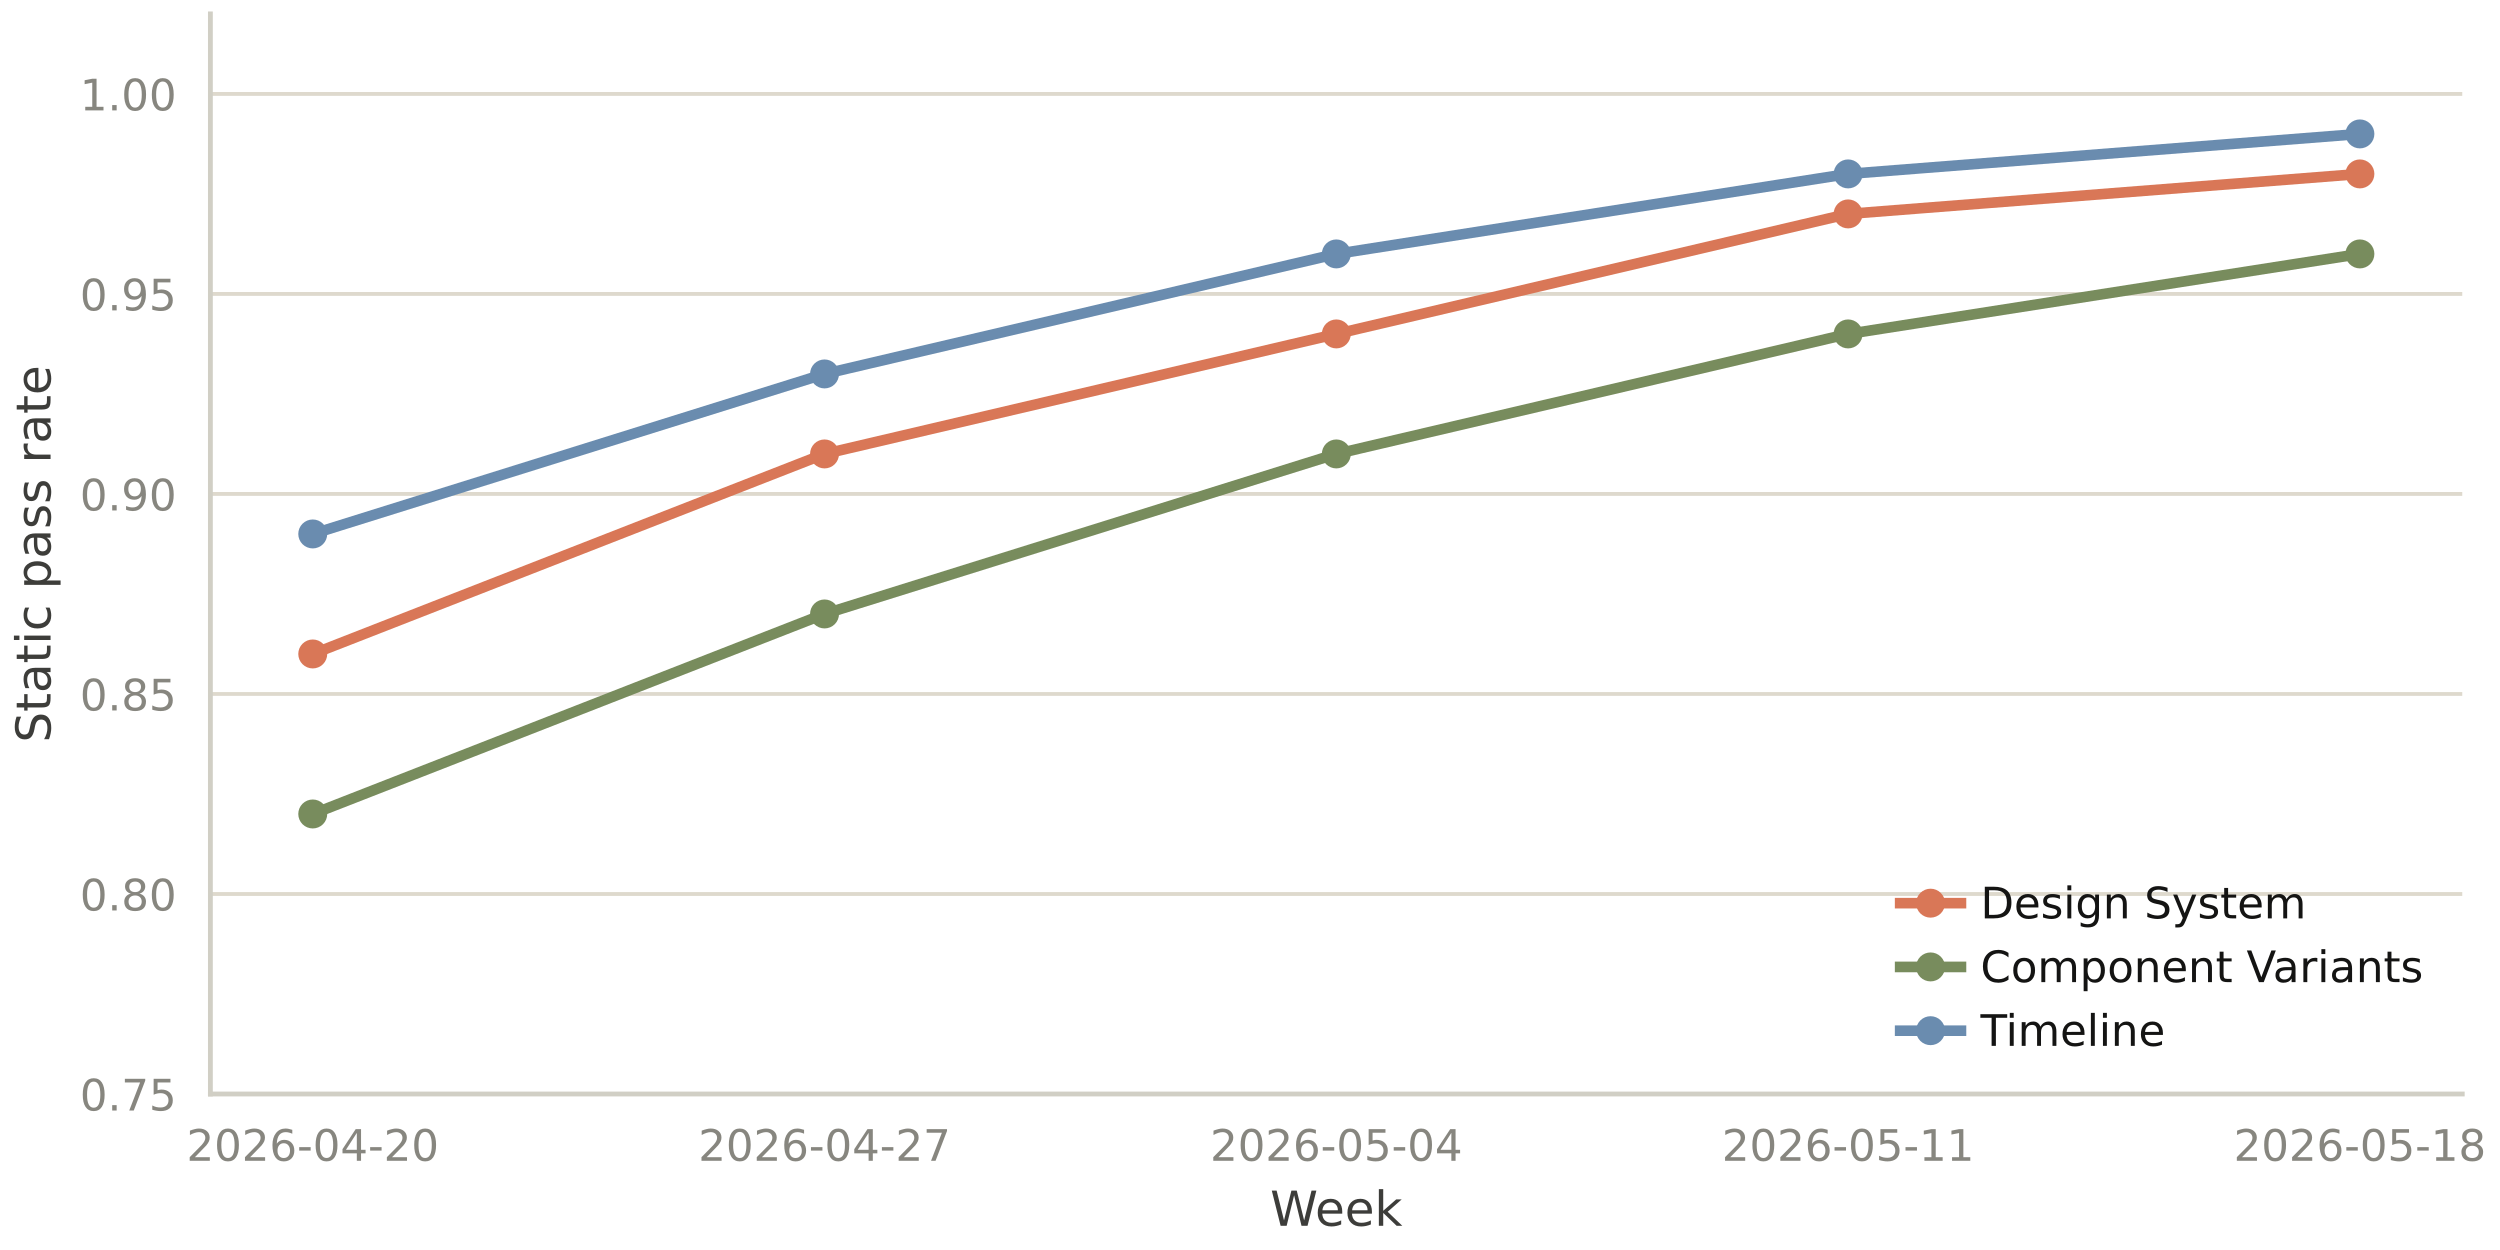
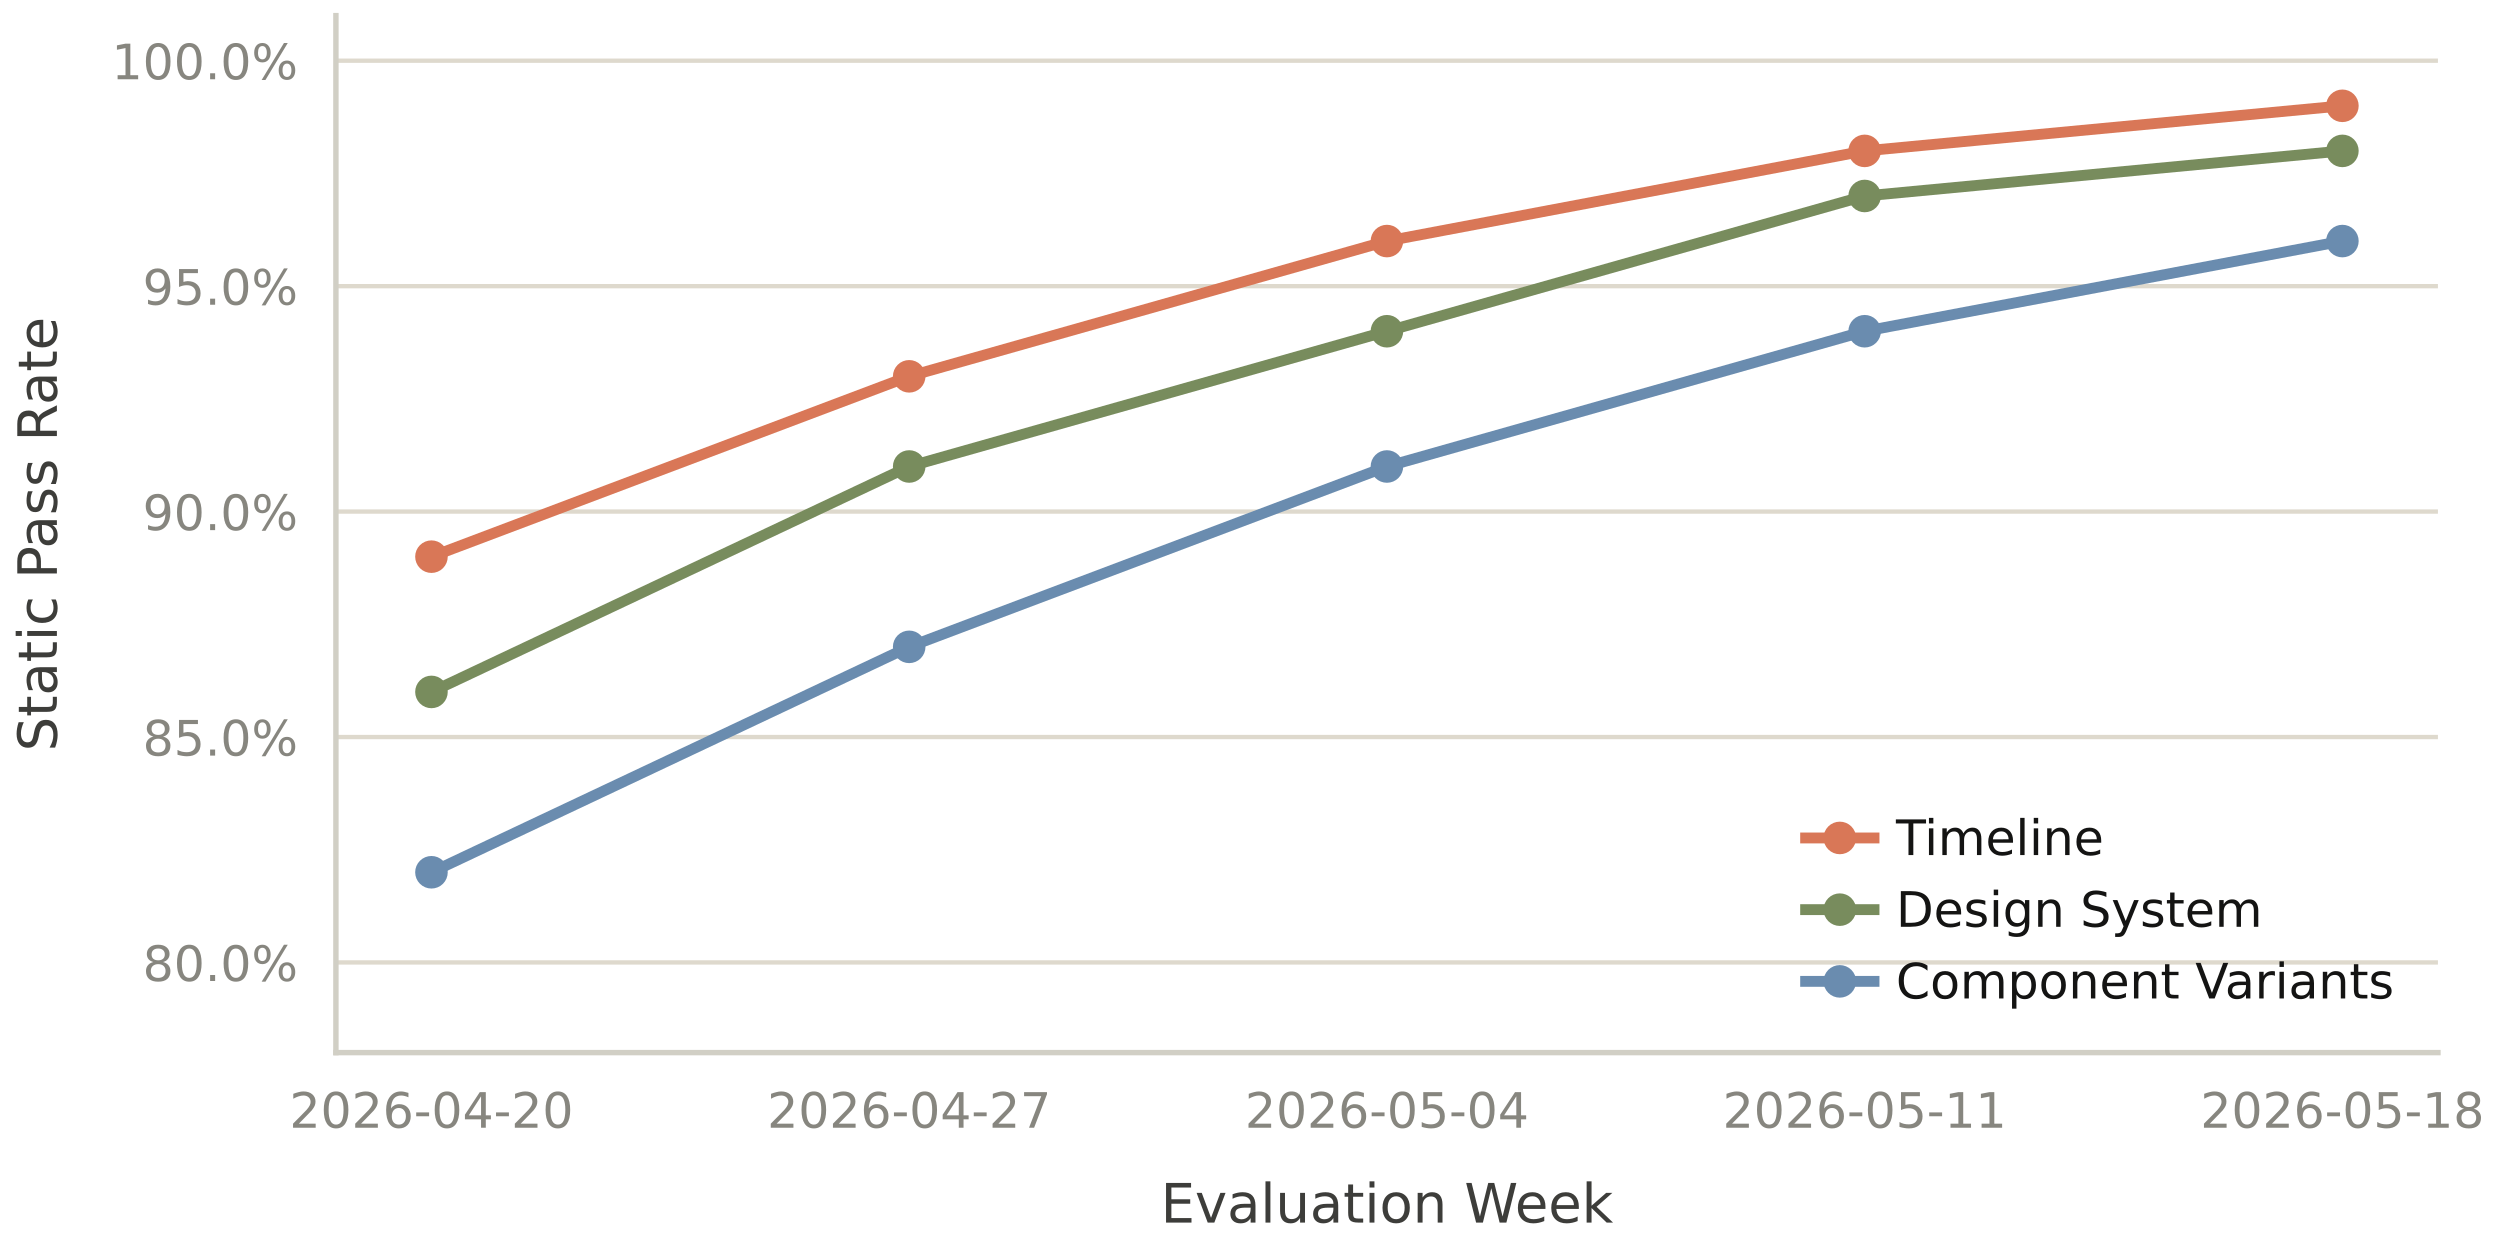
- <svg xmlns="http://www.w3.org/2000/svg" xmlns:xlink="http://www.w3.org/1999/xlink" width="518.031pt" height="258.96pt" viewBox="0 0 518.031 258.96" version="1.1">
+ <svg xmlns="http://www.w3.org/2000/svg" xmlns:xlink="http://www.w3.org/1999/xlink" width="460.5pt" height="230.16pt" viewBox="0 0 460.5 230.16" version="1.1">
  <defs>
    <style type="text/css">*{stroke-linejoin: round; stroke-linecap: butt}</style>
  </defs>
  <g id="figure_1">
    <g id="patch_1">
-       <path d="M 0 258.96  L 518.031 258.96  L 518.031 0  L 0 0  L 0 258.96  z " style="fill: none" />
+       <path d="M 0 230.16  L 460.5 230.16  L 460.5 0  L 0 0  L 0 230.16  z " style="fill: none" />
    </g>
    <g id="axes_1">
      <g id="patch_2">
-         <path d="M 43.597 226.691  L 510.209 226.691  L 510.209 2.88  L 43.597 2.88  L 43.597 226.691  z " style="fill: none" />
+         <path d="M 61.875 193.891  L 449.068 193.891  L 449.068 2.88  L 61.875 2.88  L 61.875 193.891  z " style="fill: none" />
      </g>
      <g id="matplotlib.axis_1">
        <g id="xtick_1">
          <g id="line2d_1" />
          <g id="text_1">
-             <text style="font-size: 9px; font-family: 'DejaVu Sans'; text-anchor: middle; fill: #87867f" x="64.807" y="240.53" transform="rotate(-0 64.80681 240.5297)">2026-04-20</text>
+             <text style="font-size: 9px; font-family: 'DejaVu Sans'; text-anchor: middle; fill: #87867f" x="79.475" y="207.73" transform="rotate(-0 79.47452 207.7297)">2026-04-20</text>
          </g>
        </g>
        <g id="xtick_2">
          <g id="line2d_2" />
          <g id="text_2">
-             <text style="font-size: 9px; font-family: 'DejaVu Sans'; text-anchor: middle; fill: #87867f" x="170.855" y="240.53" transform="rotate(-0 170.8549 240.5297)">2026-04-27</text>
+             <text style="font-size: 9px; font-family: 'DejaVu Sans'; text-anchor: middle; fill: #87867f" x="167.473" y="207.73" transform="rotate(-0 167.4729 207.7297)">2026-04-27</text>
          </g>
        </g>
        <g id="xtick_3">
          <g id="line2d_3" />
          <g id="text_3">
-             <text style="font-size: 9px; font-family: 'DejaVu Sans'; text-anchor: middle; fill: #87867f" x="276.903" y="240.53" transform="rotate(-0 276.9031 240.5297)">2026-05-04</text>
+             <text style="font-size: 9px; font-family: 'DejaVu Sans'; text-anchor: middle; fill: #87867f" x="255.471" y="207.73" transform="rotate(-0 255.4713 207.7297)">2026-05-04</text>
          </g>
        </g>
        <g id="xtick_4">
          <g id="line2d_4" />
          <g id="text_4">
-             <text style="font-size: 9px; font-family: 'DejaVu Sans'; text-anchor: middle; fill: #87867f" x="382.951" y="240.53" transform="rotate(-0 382.9512 240.5297)">2026-05-11</text>
+             <text style="font-size: 9px; font-family: 'DejaVu Sans'; text-anchor: middle; fill: #87867f" x="343.47" y="207.73" transform="rotate(-0 343.4697 207.7297)">2026-05-11</text>
          </g>
        </g>
        <g id="xtick_5">
          <g id="line2d_5" />
          <g id="text_5">
-             <text style="font-size: 9px; font-family: 'DejaVu Sans'; text-anchor: middle; fill: #87867f" x="488.999" y="240.53" transform="rotate(-0 488.9993 240.5297)">2026-05-18</text>
+             <text style="font-size: 9px; font-family: 'DejaVu Sans'; text-anchor: middle; fill: #87867f" x="431.468" y="207.73" transform="rotate(-0 431.4681 207.7297)">2026-05-18</text>
          </g>
        </g>
        <g id="text_6">
-           <text style="font-size: 10px; font-family: 'DejaVu Sans'; text-anchor: middle; fill: #3d3d3a" x="276.903" y="254" transform="rotate(-0 276.9031 253.9998)">Week</text>
+           <text style="font-size: 10px; font-family: 'DejaVu Sans'; text-anchor: middle; fill: #3d3d3a" x="255.471" y="225.2" transform="rotate(-0 255.4713 225.1998)">Evaluation Week</text>
        </g>
      </g>
      <g id="matplotlib.axis_2">
        <g id="ytick_1">
          <g id="line2d_6">
-             <path d="M 43.597 226.691  L 510.209 226.691  " clip-path="url(#pf58d119d96)" style="fill: none; stroke: #ded9cd; stroke-width: 0.8; stroke-linecap: square" />
+             <path d="M 61.875 177.281  L 449.068 177.281  " clip-path="url(#p44f8029cec)" style="fill: none; stroke: #ded9cd; stroke-width: 0.8; stroke-linecap: square" />
          </g>
          <g id="line2d_7" />
          <g id="text_7">
-             <text style="font-size: 9px; font-family: 'DejaVu Sans'; text-anchor: end; fill: #87867f" x="36.597" y="230.11" transform="rotate(-0 36.59719 230.1104)">0.75</text>
+             <text style="font-size: 9px; font-family: 'DejaVu Sans'; text-anchor: end; fill: #87867f" x="54.875" y="180.701" transform="rotate(-0 54.87484 180.7007)">80.0%</text>
          </g>
        </g>
        <g id="ytick_2">
          <g id="line2d_8">
-             <path d="M 43.597 185.245  L 510.209 185.245  " clip-path="url(#pf58d119d96)" style="fill: none; stroke: #ded9cd; stroke-width: 0.8; stroke-linecap: square" />
+             <path d="M 61.875 135.757  L 449.068 135.757  " clip-path="url(#p44f8029cec)" style="fill: none; stroke: #ded9cd; stroke-width: 0.8; stroke-linecap: square" />
          </g>
          <g id="line2d_9" />
          <g id="text_8">
-             <text style="font-size: 9px; font-family: 'DejaVu Sans'; text-anchor: end; fill: #87867f" x="36.597" y="188.664" transform="rotate(-0 36.59719 188.6639)">0.80</text>
+             <text style="font-size: 9px; font-family: 'DejaVu Sans'; text-anchor: end; fill: #87867f" x="54.875" y="139.177" transform="rotate(-0 54.87484 139.1766)">85.0%</text>
          </g>
        </g>
        <g id="ytick_3">
          <g id="line2d_10">
-             <path d="M 43.597 143.798  L 510.209 143.798  " clip-path="url(#pf58d119d96)" style="fill: none; stroke: #ded9cd; stroke-width: 0.8; stroke-linecap: square" />
+             <path d="M 61.875 94.233  L 449.068 94.233  " clip-path="url(#p44f8029cec)" style="fill: none; stroke: #ded9cd; stroke-width: 0.8; stroke-linecap: square" />
          </g>
          <g id="line2d_11" />
          <g id="text_9">
-             <text style="font-size: 9px; font-family: 'DejaVu Sans'; text-anchor: end; fill: #87867f" x="36.597" y="147.217" transform="rotate(-0 36.59719 147.2174)">0.85</text>
+             <text style="font-size: 9px; font-family: 'DejaVu Sans'; text-anchor: end; fill: #87867f" x="54.875" y="97.652" transform="rotate(-0 54.87484 97.65242)">90.0%</text>
          </g>
        </g>
        <g id="ytick_4">
          <g id="line2d_12">
-             <path d="M 43.597 102.352  L 510.209 102.352  " clip-path="url(#pf58d119d96)" style="fill: none; stroke: #ded9cd; stroke-width: 0.8; stroke-linecap: square" />
+             <path d="M 61.875 52.709  L 449.068 52.709  " clip-path="url(#p44f8029cec)" style="fill: none; stroke: #ded9cd; stroke-width: 0.8; stroke-linecap: square" />
          </g>
          <g id="line2d_13" />
          <g id="text_10">
-             <text style="font-size: 9px; font-family: 'DejaVu Sans'; text-anchor: end; fill: #87867f" x="36.597" y="105.771" transform="rotate(-0 36.59719 105.7709)">0.90</text>
+             <text style="font-size: 9px; font-family: 'DejaVu Sans'; text-anchor: end; fill: #87867f" x="54.875" y="56.128" transform="rotate(-0 54.87484 56.12828)">95.0%</text>
          </g>
        </g>
        <g id="ytick_5">
          <g id="line2d_14">
-             <path d="M 43.597 60.905  L 510.209 60.905  " clip-path="url(#pf58d119d96)" style="fill: none; stroke: #ded9cd; stroke-width: 0.8; stroke-linecap: square" />
+             <path d="M 61.875 11.185  L 449.068 11.185  " clip-path="url(#p44f8029cec)" style="fill: none; stroke: #ded9cd; stroke-width: 0.8; stroke-linecap: square" />
          </g>
          <g id="line2d_15" />
          <g id="text_11">
-             <text style="font-size: 9px; font-family: 'DejaVu Sans'; text-anchor: end; fill: #87867f" x="36.597" y="64.324" transform="rotate(-0 36.59719 64.32439)">0.95</text>
+             <text style="font-size: 9px; font-family: 'DejaVu Sans'; text-anchor: end; fill: #87867f" x="54.875" y="14.604" transform="rotate(-0 54.87484 14.60413)">100.0%</text>
          </g>
        </g>
-         <g id="ytick_6">
-           <g id="line2d_16">
-             <path d="M 43.597 19.459  L 510.209 19.459  " clip-path="url(#pf58d119d96)" style="fill: none; stroke: #ded9cd; stroke-width: 0.8; stroke-linecap: square" />
-           </g>
-           <g id="line2d_17" />
-           <g id="text_12">
-             <text style="font-size: 9px; font-family: 'DejaVu Sans'; text-anchor: end; fill: #87867f" x="36.597" y="22.878" transform="rotate(-0 36.59719 22.8779)">1.00</text>
+         <g id="text_12">
+           <text style="font-size: 10px; font-family: 'DejaVu Sans'; text-anchor: middle; fill: #3d3d3a" x="10.478" y="98.386" transform="rotate(-90 10.47844 98.38554)">Static Pass Rate</text>
+         </g>
+       </g>
+       <g id="patch_3">
+         <path d="M 61.875 193.891  L 61.875 2.88  " style="fill: none; stroke: #d1cfc5; stroke-linejoin: miter; stroke-linecap: square" />
+       </g>
+       <g id="patch_4">
+         <path d="M 61.875 193.891  L 449.068 193.891  " style="fill: none; stroke: #d1cfc5; stroke-linejoin: miter; stroke-linecap: square" />
+       </g>
+       <g id="line2d_16">
+         <path d="M 79.475 102.538  L 167.473 69.319  L 255.471 44.404  L 343.47 27.794  L 431.468 19.49  " clip-path="url(#p44f8029cec)" style="fill: none; stroke: #d97757; stroke-width: 2; stroke-linecap: square" />
+         <defs>
+           <path id="m8c8cd802da" d="M 0 2.5  C 0.663 2.5 1.299 2.237 1.768 1.768  C 2.237 1.299 2.5 0.663 2.5 0  C 2.5 -0.663 2.237 -1.299 1.768 -1.768  C 1.299 -2.237 0.663 -2.5 0 -2.5  C -0.663 -2.5 -1.299 -2.237 -1.768 -1.768  C -2.237 -1.299 -2.5 -0.663 -2.5 0  C -2.5 0.663 -2.237 1.299 -1.768 1.768  C -1.299 2.237 -0.663 2.5 0 2.5  z " style="stroke: #d97757" />
+         </defs>
+         <g clip-path="url(#p44f8029cec)">
+           <use xlink:href="#m8c8cd802da" x="79.475" y="102.538" style="fill: #d97757; stroke: #d97757" />
+           <use xlink:href="#m8c8cd802da" x="167.473" y="69.319" style="fill: #d97757; stroke: #d97757" />
+           <use xlink:href="#m8c8cd802da" x="255.471" y="44.404" style="fill: #d97757; stroke: #d97757" />
+           <use xlink:href="#m8c8cd802da" x="343.47" y="27.794" style="fill: #d97757; stroke: #d97757" />
+           <use xlink:href="#m8c8cd802da" x="431.468" y="19.49" style="fill: #d97757; stroke: #d97757" />
+         </g>
+       </g>
+       <g id="line2d_17">
+         <path d="M 79.475 127.452  L 167.473 85.928  L 255.471 61.014  L 343.47 36.099  L 431.468 27.794  " clip-path="url(#p44f8029cec)" style="fill: none; stroke: #788c5d; stroke-width: 2; stroke-linecap: square" />
+         <defs>
+           <path id="m1dcadaa383" d="M 0 2.5  C 0.663 2.5 1.299 2.237 1.768 1.768  C 2.237 1.299 2.5 0.663 2.5 0  C 2.5 -0.663 2.237 -1.299 1.768 -1.768  C 1.299 -2.237 0.663 -2.5 0 -2.5  C -0.663 -2.5 -1.299 -2.237 -1.768 -1.768  C -2.237 -1.299 -2.5 -0.663 -2.5 0  C -2.5 0.663 -2.237 1.299 -1.768 1.768  C -1.299 2.237 -0.663 2.5 0 2.5  z " style="stroke: #788c5d" />
+         </defs>
+         <g clip-path="url(#p44f8029cec)">
+           <use xlink:href="#m1dcadaa383" x="79.475" y="127.452" style="fill: #788c5d; stroke: #788c5d" />
+           <use xlink:href="#m1dcadaa383" x="167.473" y="85.928" style="fill: #788c5d; stroke: #788c5d" />
+           <use xlink:href="#m1dcadaa383" x="255.471" y="61.014" style="fill: #788c5d; stroke: #788c5d" />
+           <use xlink:href="#m1dcadaa383" x="343.47" y="36.099" style="fill: #788c5d; stroke: #788c5d" />
+           <use xlink:href="#m1dcadaa383" x="431.468" y="27.794" style="fill: #788c5d; stroke: #788c5d" />
+         </g>
+       </g>
+       <g id="line2d_18">
+         <path d="M 79.475 160.672  L 167.473 119.148  L 255.471 85.928  L 343.47 61.014  L 431.468 44.404  " clip-path="url(#p44f8029cec)" style="fill: none; stroke: #6a8caf; stroke-width: 2; stroke-linecap: square" />
+         <defs>
+           <path id="md8a1842ad9" d="M 0 2.5  C 0.663 2.5 1.299 2.237 1.768 1.768  C 2.237 1.299 2.5 0.663 2.5 0  C 2.5 -0.663 2.237 -1.299 1.768 -1.768  C 1.299 -2.237 0.663 -2.5 0 -2.5  C -0.663 -2.5 -1.299 -2.237 -1.768 -1.768  C -2.237 -1.299 -2.5 -0.663 -2.5 0  C -2.5 0.663 -2.237 1.299 -1.768 1.768  C -1.299 2.237 -0.663 2.5 0 2.5  z " style="stroke: #6a8caf" />
+         </defs>
+         <g clip-path="url(#p44f8029cec)">
+           <use xlink:href="#md8a1842ad9" x="79.475" y="160.672" style="fill: #6a8caf; stroke: #6a8caf" />
+           <use xlink:href="#md8a1842ad9" x="167.473" y="119.148" style="fill: #6a8caf; stroke: #6a8caf" />
+           <use xlink:href="#md8a1842ad9" x="255.471" y="85.928" style="fill: #6a8caf; stroke: #6a8caf" />
+           <use xlink:href="#md8a1842ad9" x="343.47" y="61.014" style="fill: #6a8caf; stroke: #6a8caf" />
+           <use xlink:href="#md8a1842ad9" x="431.468" y="44.404" style="fill: #6a8caf; stroke: #6a8caf" />
+         </g>
+       </g>
+       <g id="legend_1">
+         <g id="line2d_19">
+           <path d="M 332.595 154.349  L 338.895 154.349  L 345.195 154.349  " style="fill: none; stroke: #d97757; stroke-width: 2; stroke-linecap: square" />
+           <g>
+             <use xlink:href="#m8c8cd802da" x="338.895" y="154.349" style="fill: #d97757; stroke: #d97757" />
          </g>
        </g>
        <g id="text_13">
-           <text style="font-size: 10px; font-family: 'DejaVu Sans'; text-anchor: middle; fill: #3d3d3a" x="10.478" y="114.786" transform="rotate(-90 10.47844 114.7855)">Static pass rate</text>
+           <text style="font-size: 9px; font-family: 'DejaVu Sans'; text-anchor: start; fill: #141413" x="349.245" y="157.499" transform="rotate(-0 349.2451 157.4987)">Timeline</text>
        </g>
-       </g>
-       <g id="patch_3">
-         <path d="M 43.597 226.691  L 43.597 2.88  " style="fill: none; stroke: #d1cfc5; stroke-linejoin: miter; stroke-linecap: square" />
-       </g>
-       <g id="patch_4">
-         <path d="M 43.597 226.691  L 510.209 226.691  " style="fill: none; stroke: #d1cfc5; stroke-linejoin: miter; stroke-linecap: square" />
-       </g>
-       <g id="line2d_18">
-         <path d="M 64.807 135.509  L 170.855 94.062  L 276.903 69.194  L 382.951 44.326  L 488.999 36.037  " clip-path="url(#pf58d119d96)" style="fill: none; stroke: #d97757; stroke-width: 2.2; stroke-linecap: square" />
-         <defs>
-           <path id="m2b86149b6c" d="M 0 2.5  C 0.663 2.5 1.299 2.237 1.768 1.768  C 2.237 1.299 2.5 0.663 2.5 0  C 2.5 -0.663 2.237 -1.299 1.768 -1.768  C 1.299 -2.237 0.663 -2.5 0 -2.5  C -0.663 -2.5 -1.299 -2.237 -1.768 -1.768  C -2.237 -1.299 -2.5 -0.663 -2.5 0  C -2.5 0.663 -2.237 1.299 -1.768 1.768  C -1.299 2.237 -0.663 2.5 0 2.5  z " style="stroke: #d97757" />
-         </defs>
-         <g clip-path="url(#pf58d119d96)">
-           <use xlink:href="#m2b86149b6c" x="64.807" y="135.509" style="fill: #d97757; stroke: #d97757" />
-           <use xlink:href="#m2b86149b6c" x="170.855" y="94.062" style="fill: #d97757; stroke: #d97757" />
-           <use xlink:href="#m2b86149b6c" x="276.903" y="69.194" style="fill: #d97757; stroke: #d97757" />
-           <use xlink:href="#m2b86149b6c" x="382.951" y="44.326" style="fill: #d97757; stroke: #d97757" />
-           <use xlink:href="#m2b86149b6c" x="488.999" y="36.037" style="fill: #d97757; stroke: #d97757" />
-         </g>
-       </g>
-       <g id="line2d_19">
-         <path d="M 64.807 168.666  L 170.855 127.219  L 276.903 94.062  L 382.951 69.194  L 488.999 52.616  " clip-path="url(#pf58d119d96)" style="fill: none; stroke: #788c5d; stroke-width: 2.2; stroke-linecap: square" />
-         <defs>
-           <path id="maf347ca7bd" d="M 0 2.5  C 0.663 2.5 1.299 2.237 1.768 1.768  C 2.237 1.299 2.5 0.663 2.5 0  C 2.5 -0.663 2.237 -1.299 1.768 -1.768  C 1.299 -2.237 0.663 -2.5 0 -2.5  C -0.663 -2.5 -1.299 -2.237 -1.768 -1.768  C -2.237 -1.299 -2.5 -0.663 -2.5 0  C -2.5 0.663 -2.237 1.299 -1.768 1.768  C -1.299 2.237 -0.663 2.5 0 2.5  z " style="stroke: #788c5d" />
-         </defs>
-         <g clip-path="url(#pf58d119d96)">
-           <use xlink:href="#maf347ca7bd" x="64.807" y="168.666" style="fill: #788c5d; stroke: #788c5d" />
-           <use xlink:href="#maf347ca7bd" x="170.855" y="127.219" style="fill: #788c5d; stroke: #788c5d" />
-           <use xlink:href="#maf347ca7bd" x="276.903" y="94.062" style="fill: #788c5d; stroke: #788c5d" />
-           <use xlink:href="#maf347ca7bd" x="382.951" y="69.194" style="fill: #788c5d; stroke: #788c5d" />
-           <use xlink:href="#maf347ca7bd" x="488.999" y="52.616" style="fill: #788c5d; stroke: #788c5d" />
-         </g>
-       </g>
-       <g id="line2d_20">
-         <path d="M 64.807 110.641  L 170.855 77.484  L 276.903 52.616  L 382.951 36.037  L 488.999 27.748  " clip-path="url(#pf58d119d96)" style="fill: none; stroke: #6a8caf; stroke-width: 2.2; stroke-linecap: square" />
-         <defs>
-           <path id="ma8f8174d8b" d="M 0 2.5  C 0.663 2.5 1.299 2.237 1.768 1.768  C 2.237 1.299 2.5 0.663 2.5 0  C 2.5 -0.663 2.237 -1.299 1.768 -1.768  C 1.299 -2.237 0.663 -2.5 0 -2.5  C -0.663 -2.5 -1.299 -2.237 -1.768 -1.768  C -2.237 -1.299 -2.5 -0.663 -2.5 0  C -2.5 0.663 -2.237 1.299 -1.768 1.768  C -1.299 2.237 -0.663 2.5 0 2.5  z " style="stroke: #6a8caf" />
-         </defs>
-         <g clip-path="url(#pf58d119d96)">
-           <use xlink:href="#ma8f8174d8b" x="64.807" y="110.641" style="fill: #6a8caf; stroke: #6a8caf" />
-           <use xlink:href="#ma8f8174d8b" x="170.855" y="77.484" style="fill: #6a8caf; stroke: #6a8caf" />
-           <use xlink:href="#ma8f8174d8b" x="276.903" y="52.616" style="fill: #6a8caf; stroke: #6a8caf" />
-           <use xlink:href="#ma8f8174d8b" x="382.951" y="36.037" style="fill: #6a8caf; stroke: #6a8caf" />
-           <use xlink:href="#ma8f8174d8b" x="488.999" y="27.748" style="fill: #6a8caf; stroke: #6a8caf" />
-         </g>
-       </g>
-       <g id="legend_1">
-         <g id="line2d_21">
-           <path d="M 393.736 187.149  L 400.036 187.149  L 406.336 187.149  " style="fill: none; stroke: #d97757; stroke-width: 2.2; stroke-linecap: square" />
+         <g id="line2d_20">
+           <path d="M 332.595 167.559  L 338.895 167.559  L 345.195 167.559  " style="fill: none; stroke: #788c5d; stroke-width: 2; stroke-linecap: square" />
          <g>
-             <use xlink:href="#m2b86149b6c" x="400.036" y="187.149" style="fill: #d97757; stroke: #d97757" />
+             <use xlink:href="#m1dcadaa383" x="338.895" y="167.559" style="fill: #788c5d; stroke: #788c5d" />
          </g>
        </g>
        <g id="text_14">
-           <text style="font-size: 9px; font-family: 'DejaVu Sans'; text-anchor: start; fill: #141413" x="410.386" y="190.299" transform="rotate(-0 410.3863 190.2987)">Design System</text>
+           <text style="font-size: 9px; font-family: 'DejaVu Sans'; text-anchor: start; fill: #141413" x="349.245" y="170.709" transform="rotate(-0 349.2451 170.7091)">Design System</text>
        </g>
-         <g id="line2d_22">
-           <path d="M 393.736 200.359  L 400.036 200.359  L 406.336 200.359  " style="fill: none; stroke: #788c5d; stroke-width: 2.2; stroke-linecap: square" />
+         <g id="line2d_21">
+           <path d="M 332.595 180.769  L 338.895 180.769  L 345.195 180.769  " style="fill: none; stroke: #6a8caf; stroke-width: 2; stroke-linecap: square" />
          <g>
-             <use xlink:href="#maf347ca7bd" x="400.036" y="200.359" style="fill: #788c5d; stroke: #788c5d" />
+             <use xlink:href="#md8a1842ad9" x="338.895" y="180.769" style="fill: #6a8caf; stroke: #6a8caf" />
          </g>
        </g>
        <g id="text_15">
-           <text style="font-size: 9px; font-family: 'DejaVu Sans'; text-anchor: start; fill: #141413" x="410.386" y="203.509" transform="rotate(-0 410.3863 203.5091)">Component Variants</text>
-         </g>
-         <g id="line2d_23">
-           <path d="M 393.736 213.569  L 400.036 213.569  L 406.336 213.569  " style="fill: none; stroke: #6a8caf; stroke-width: 2.2; stroke-linecap: square" />
-           <g>
-             <use xlink:href="#ma8f8174d8b" x="400.036" y="213.569" style="fill: #6a8caf; stroke: #6a8caf" />
-           </g>
-         </g>
-         <g id="text_16">
-           <text style="font-size: 9px; font-family: 'DejaVu Sans'; text-anchor: start; fill: #141413" x="410.386" y="216.719" transform="rotate(-0 410.3863 216.7194)">Timeline</text>
+           <text style="font-size: 9px; font-family: 'DejaVu Sans'; text-anchor: start; fill: #141413" x="349.245" y="183.919" transform="rotate(-0 349.2451 183.9194)">Component Variants</text>
        </g>
      </g>
    </g>
  </g>
  <defs>
-     <clipPath id="pf58d119d96">
-       <rect x="43.597" y="2.88" width="466.612" height="223.811" />
+     <clipPath id="p44f8029cec">
+       <rect x="61.875" y="2.88" width="387.193" height="191.011" />
    </clipPath>
  </defs>
</svg>
